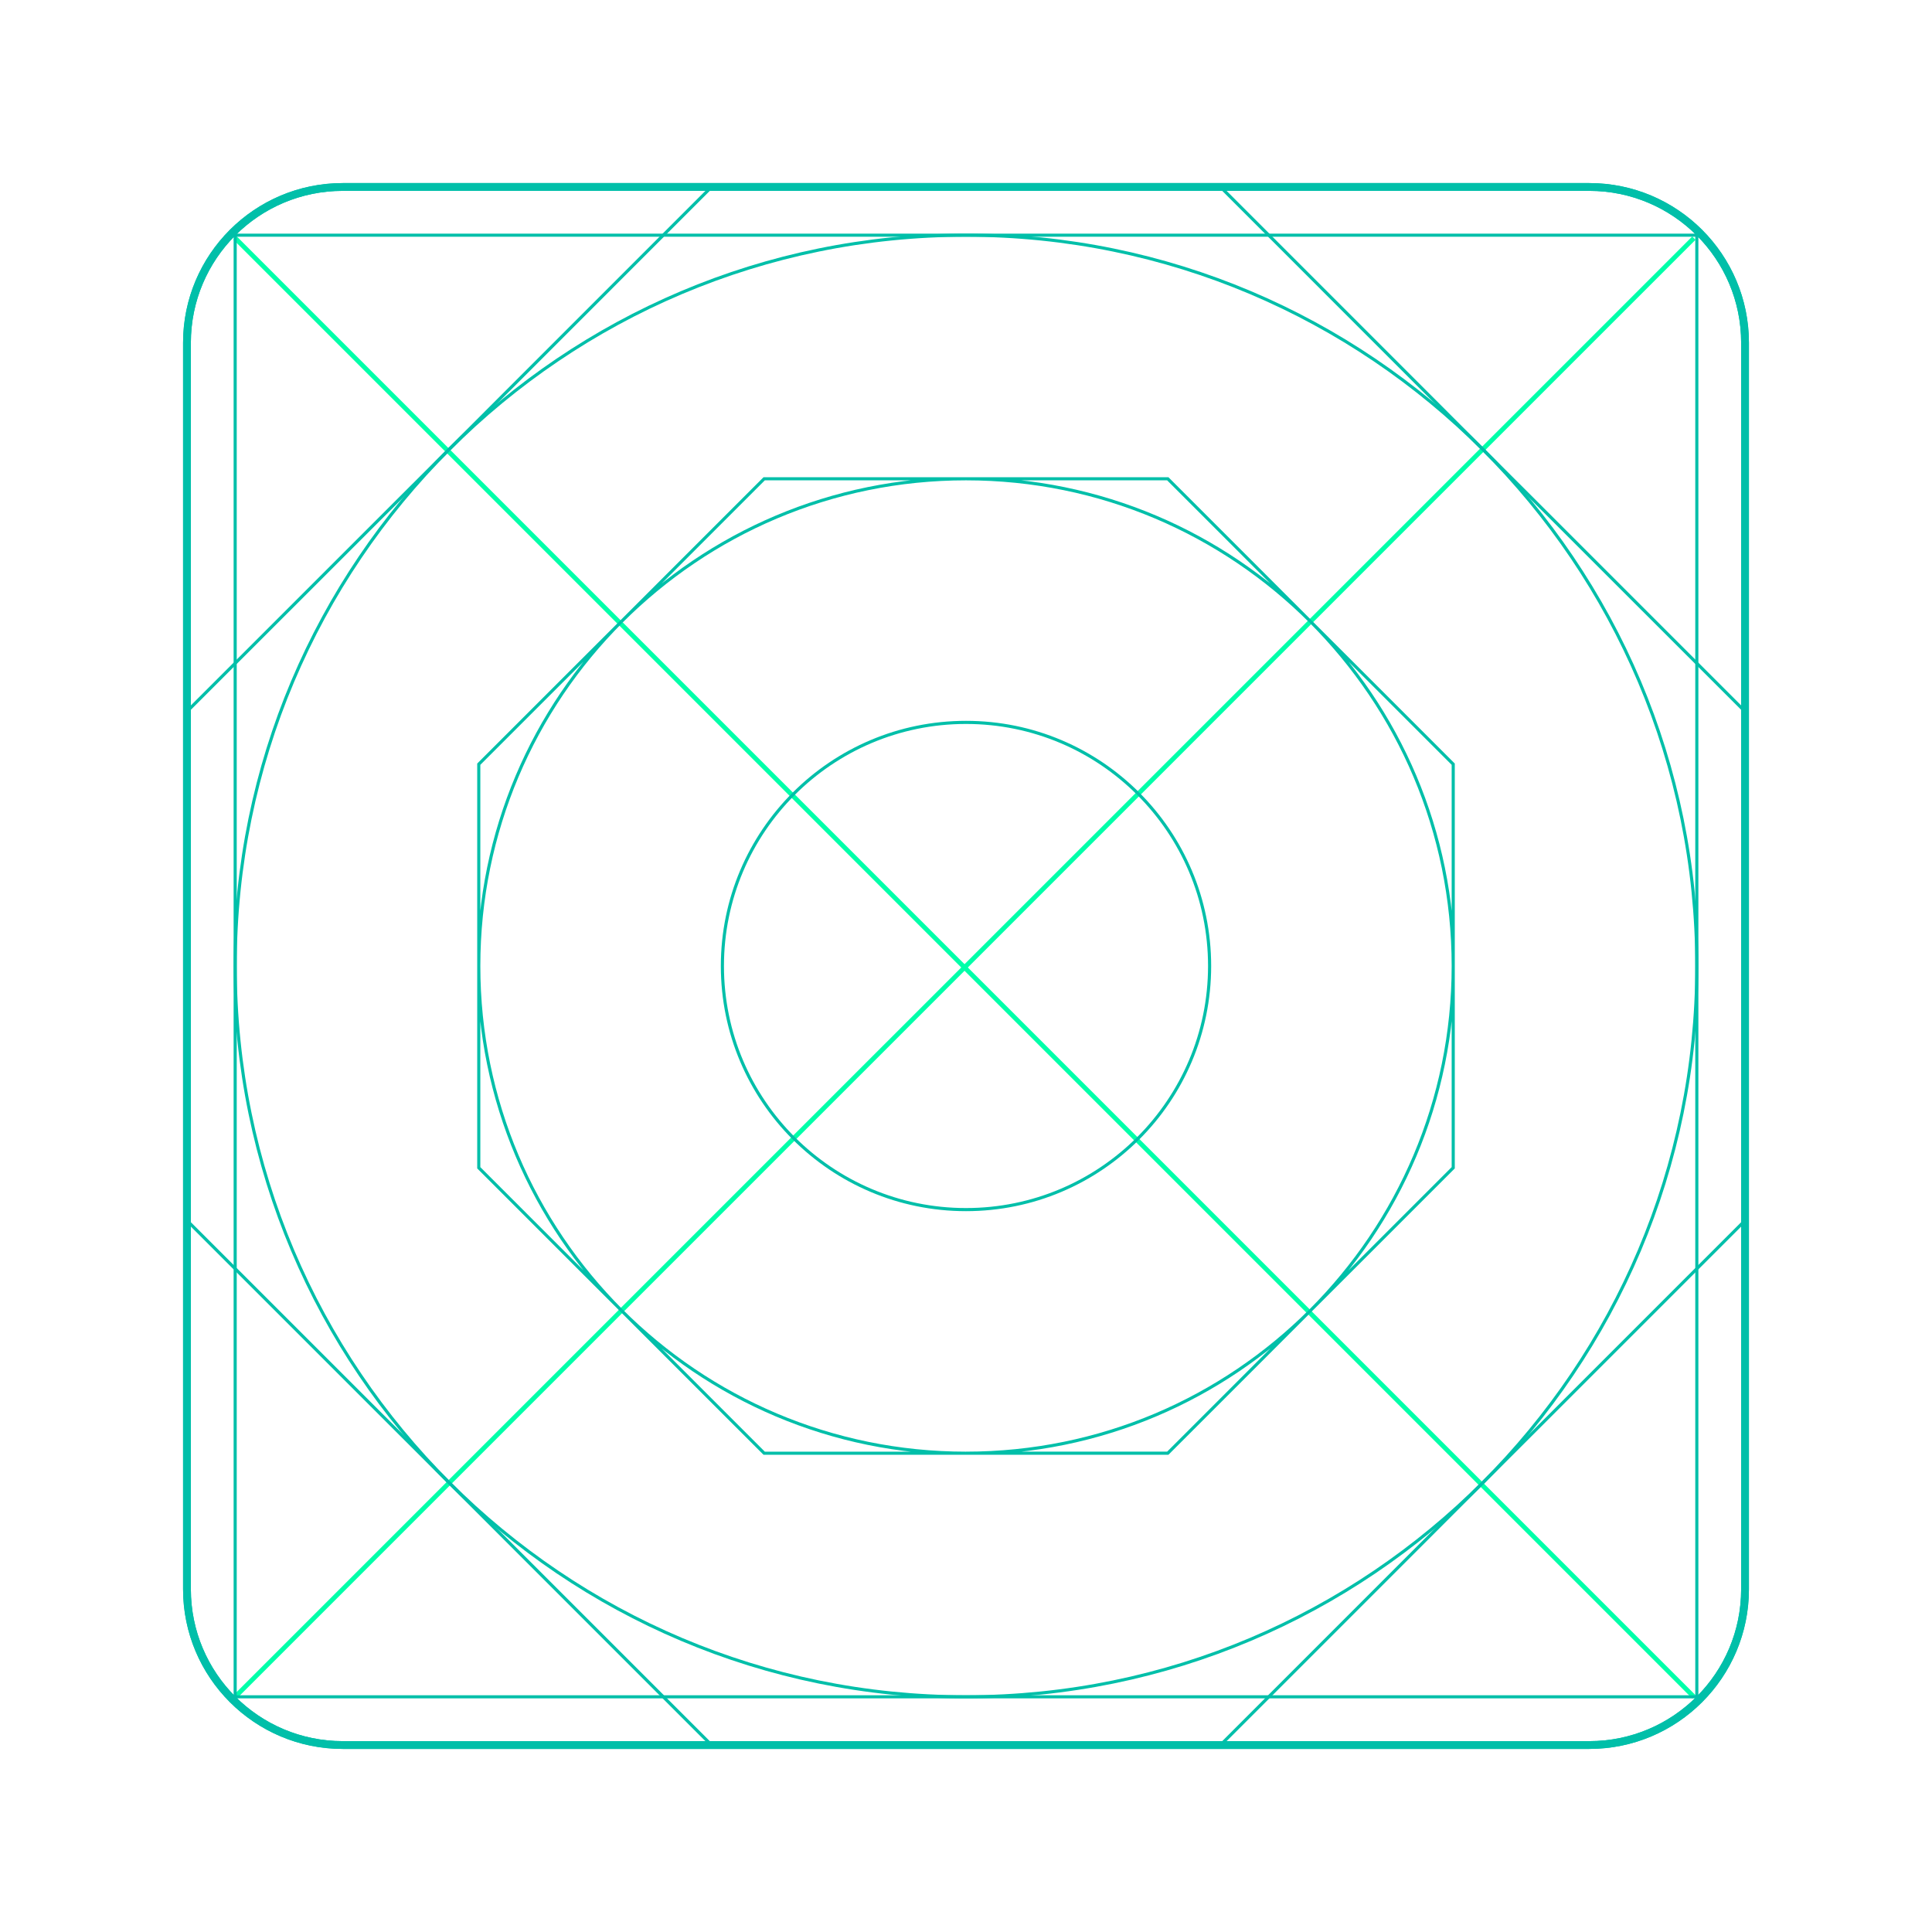
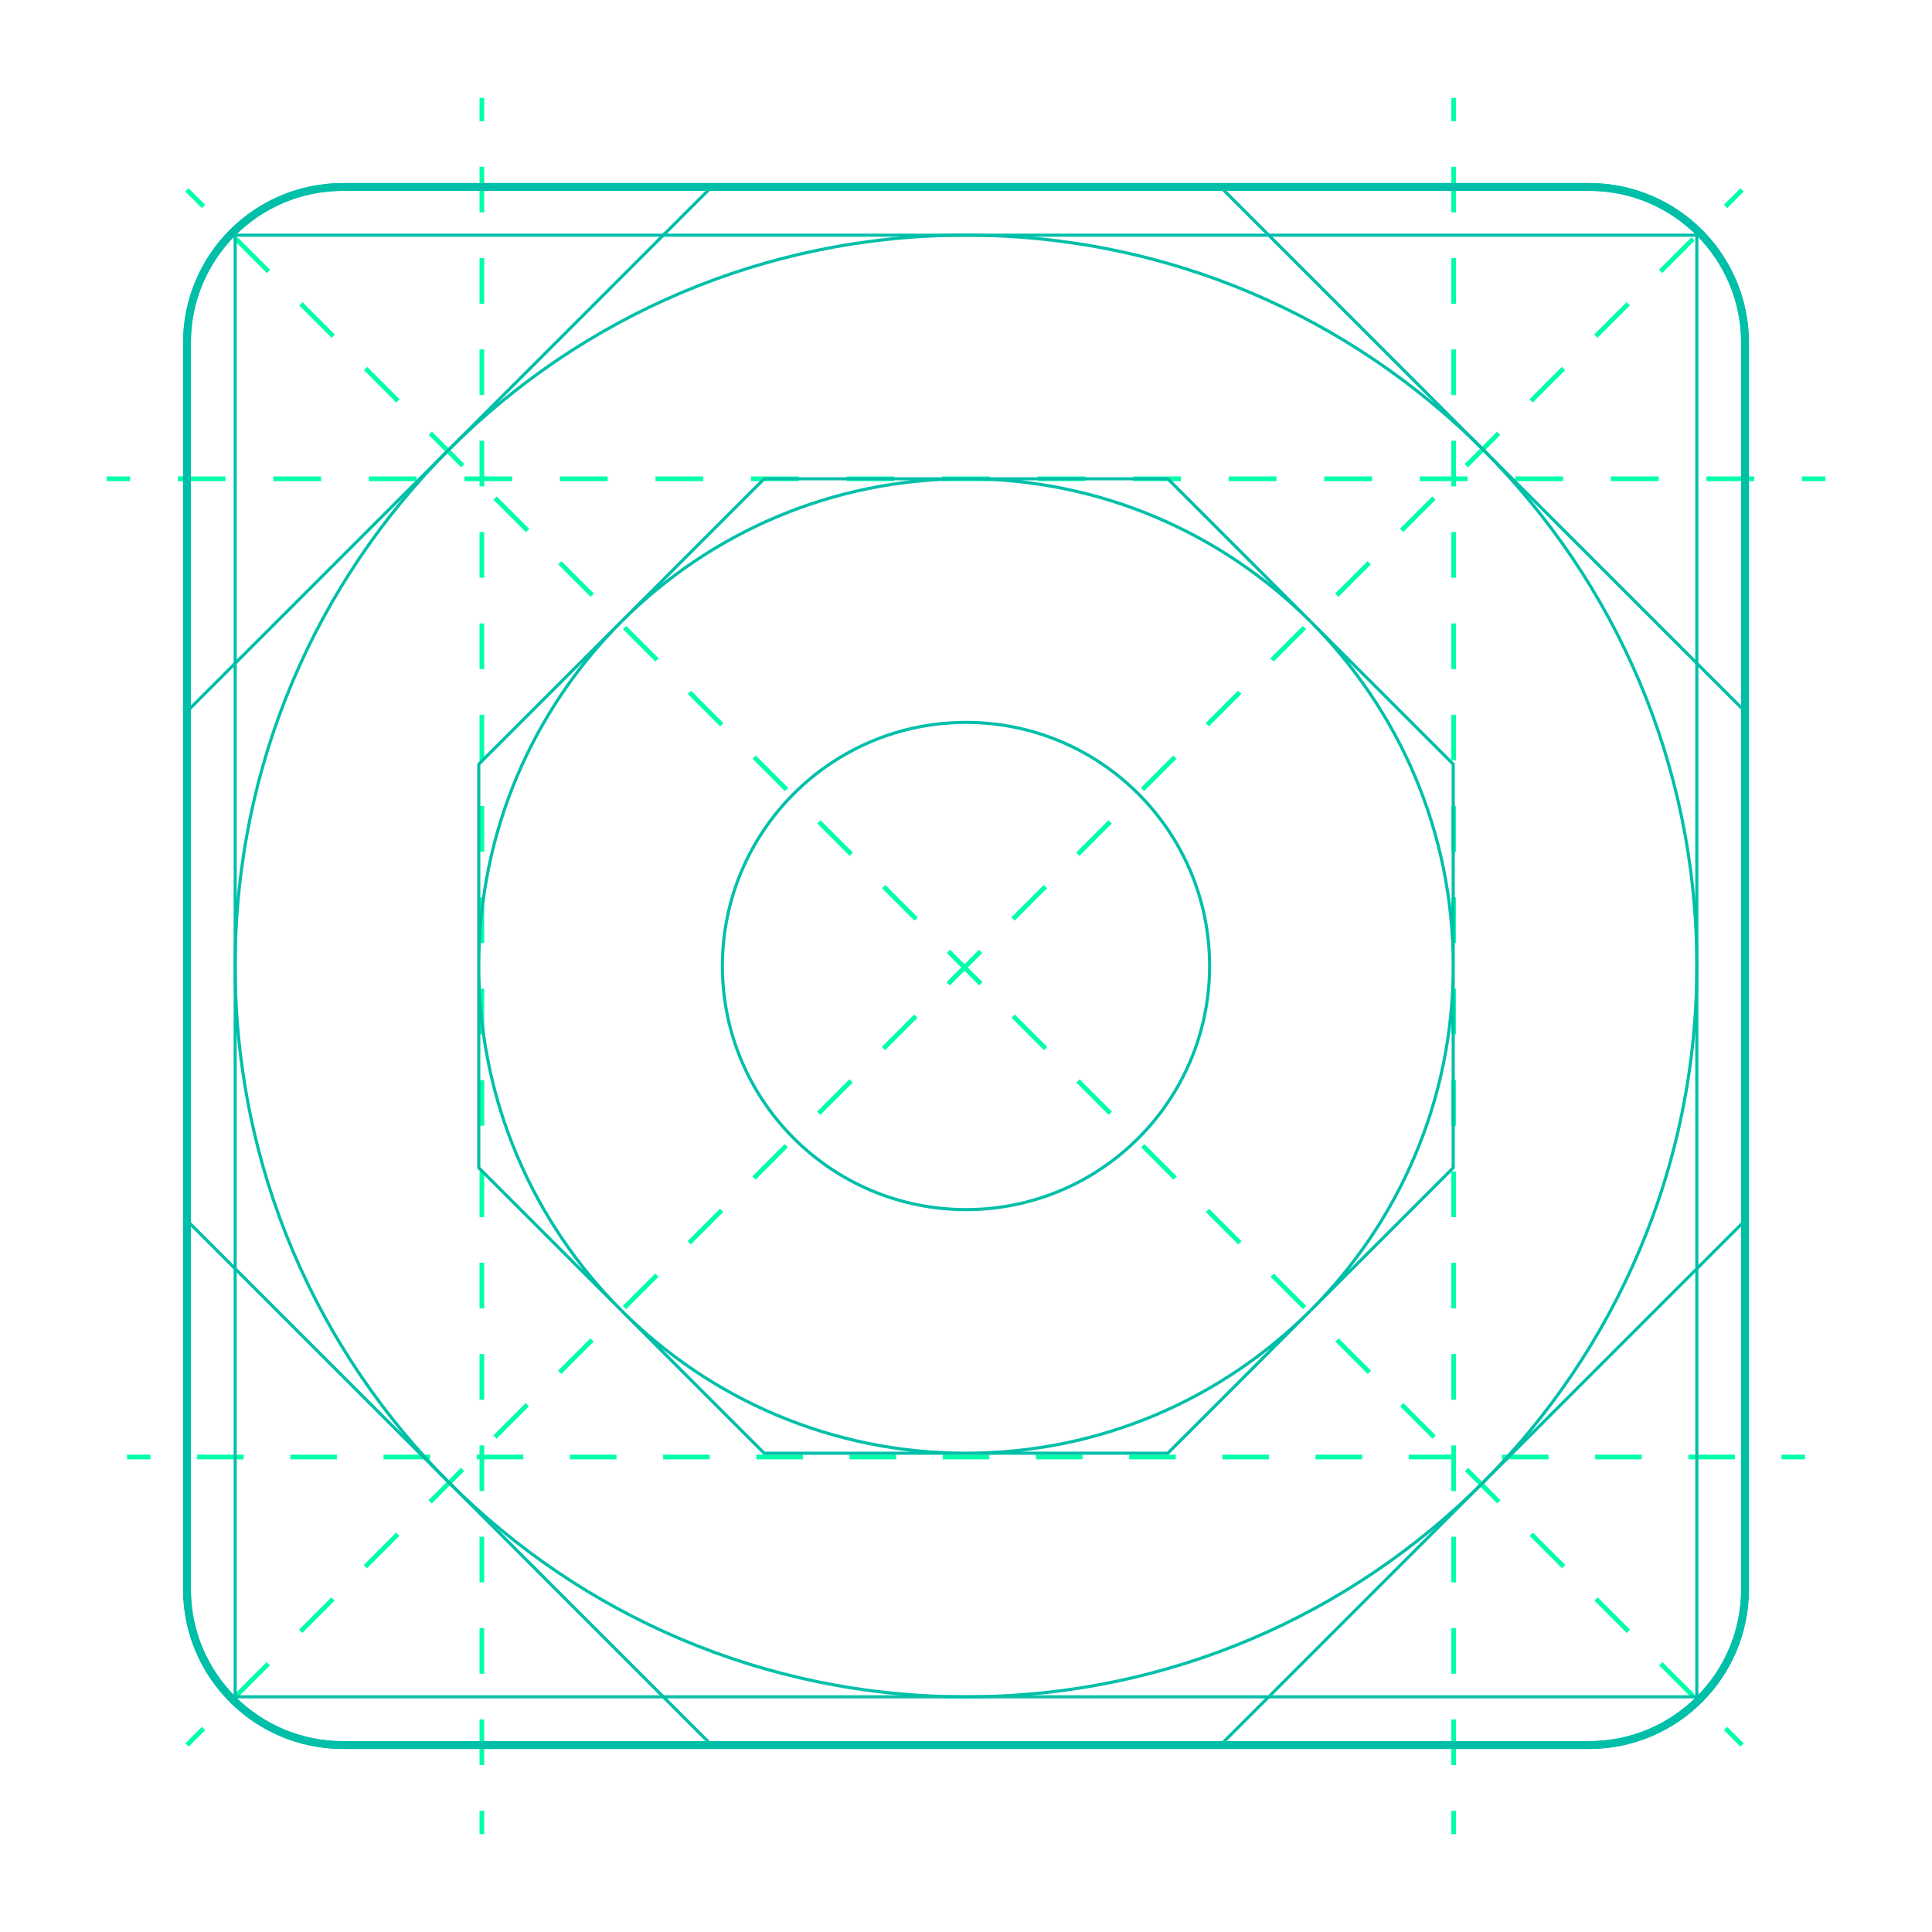
<svg xmlns="http://www.w3.org/2000/svg" xmlns:xlink="http://www.w3.org/1999/xlink" version="1.1" id="Layer_1" x="0px" y="0px" width="124px" height="124px" viewBox="0 0 124 124" style="enable-background:new 0 0 124 124;" xml:space="preserve">
  <style type="text/css">

	.st0{fill:none;stroke:#00BFA9;stroke-width:0.5;stroke-miterlimit:10;}
- 	.st1{clip-path:url(#SVGID_2_);fill:none;stroke:#00BFA9;stroke-width:0.2;stroke-miterlimit:10;}
- 	.st2{fill:none;stroke:#00FFA9;stroke-width:0.3;stroke-miterlimit:10;}
+ 	.st1{fill:none;stroke:#00FFA9;stroke-width:0.3;stroke-miterlimit:10;stroke-dasharray:3.066,3.066;}
+ 	.st2{clip-path:url(#SVGID_2_);fill:none;stroke:#00BFA9;stroke-width:0.2;stroke-miterlimit:10;}
+ 	.st3{fill:none;stroke:#00FFA9;stroke-width:0.3;stroke-miterlimit:10;}
+ 	.st4{fill:none;stroke:#00FFA9;stroke-width:0.3;stroke-miterlimit:10;stroke-dasharray:2.939,2.939;}
+ 	.st5{fill:none;stroke:#00FFA9;stroke-width:0.3;stroke-miterlimit:10;stroke-dasharray:2.991,2.991;}
+ 	.st6{fill:none;stroke:#00FFA9;stroke-width:0.3;stroke-miterlimit:10;stroke-dasharray:2.931,2.931;}

</style>
-   <line class="st2" x1="15.094" y1="108.906" x2="108.717" y2="15.284" />
-   <line class="st2" x1="108.717" y1="108.906" x2="15.094" y2="15.283" />
+   <g>
+     <g>
+       <line class="st3" x1="12" y1="112" x2="13.061" y2="110.939" />
+       <line class="st4" x1="15.14" y1="108.861" x2="109.711" y2="14.29" />
+       <line class="st3" x1="110.75" y1="13.25" x2="111.811" y2="12.19" />
+     </g>
+   </g>
+   <g>
+     <g>
+       <line class="st3" x1="93.3" y1="117.718" x2="93.3" y2="116.218" />
+       <line class="st6" x1="93.3" y1="113.287" x2="93.3" y2="9.248" />
+       <line class="st3" x1="93.3" y1="7.782" x2="93.3" y2="6.282" />
+     </g>
+   </g>
+   <g>
+     <g>
+       <line class="st3" x1="30.928" y1="117.718" x2="30.928" y2="116.218" />
+       <line class="st6" x1="30.928" y1="113.287" x2="30.928" y2="9.248" />
+       <line class="st3" x1="30.928" y1="7.782" x2="30.928" y2="6.282" />
+     </g>
+   </g>
+   <g>
+     <g>
+       <line class="st3" x1="117.152" y1="30.729" x2="115.652" y2="30.729" />
+       <line class="st1" x1="112.587" y1="30.729" x2="9.88" y2="30.729" />
+       <line class="st3" x1="8.347" y1="30.729" x2="6.847" y2="30.729" />
+     </g>
+   </g>
+   <g>
+     <g>
+       <line class="st3" x1="115.846" y1="93.514" x2="114.346" y2="93.514" />
+       <line class="st5" x1="111.354" y1="93.514" x2="11.15" y2="93.514" />
+       <line class="st3" x1="9.654" y1="93.514" x2="8.154" y2="93.514" />
+     </g>
+   </g>
+   <g>
+     <g>
+       <line class="st3" x1="111.811" y1="112" x2="110.75" y2="110.939" />
+       <line class="st4" x1="108.672" y1="108.861" x2="14.101" y2="14.29" />
+       <line class="st3" x1="13.061" y1="13.25" x2="12" y2="12.189" />
+     </g>
+   </g>
  <g>
    <defs>
      <path id="SVGID_1_" d="M112,102c0,5.522-4.478,10-10,10H22c-5.523,0-10-4.478-10-10V22c0-5.523,4.477-10,10-10h80    c5.522,0,10,4.477,10,10V102z" />
    </defs>
    <clipPath id="SVGID_2_">
      <use xlink:href="#SVGID_1_" style="overflow:visible;" />
    </clipPath>
-     <path class="st1" d="M95.166,28.834c-8.488-8.49-20.215-13.74-33.166-13.74c-12.953,0-24.68,5.25-33.166,13.74   C20.343,37.32,15.094,49.047,15.094,62c0,25.904,21.001,46.906,46.906,46.906c25.904,0,46.906-21.002,46.906-46.906   C108.906,49.047,103.655,37.32,95.166,28.834z" />
-     <circle class="st1" cx="62" cy="62" r="15.635" />
-     <polygon class="st1" points="124.541,58.206 124.421,58.085 108.906,42.571 95.166,28.834 81.429,15.094 65.914,-0.42    65.792,-0.541 62,-4.335 42.571,15.094 28.834,28.834 15.094,42.571 -4.335,62 -0.541,65.794 -0.42,65.914 15.094,81.429    42.571,108.906 58.085,124.421 58.206,124.541 62,128.335 128.335,62  " />
-     <rect x="15.094" y="15.094" class="st1" width="93.812" height="93.812" />
-     <path class="st1" d="M39.887,84.111l-9.158-9.16V62C30.729,70.636,34.228,78.454,39.887,84.111z" />
-     <path class="st1" d="M62,93.271H49.047l-9.16-9.159C45.544,89.771,53.361,93.271,62,93.271z" />
-     <path class="st1" d="M62,30.729c-8.639,0-16.456,3.499-22.113,9.16l9.16-9.16H62z" />
-     <path class="st1" d="M39.887,39.889C34.228,45.544,30.729,53.361,30.729,62V49.047L39.887,39.889z" />
-     <path class="st1" d="M84.111,84.111l-9.16,9.159H62C70.636,93.271,78.454,89.771,84.111,84.111z" />
-     <path class="st1" d="M93.271,62v12.951l-9.159,9.16C89.771,78.454,93.271,70.636,93.271,62z" />
-     <path class="st1" d="M93.271,49.047V62c0-8.639-3.499-16.456-9.159-22.111L93.271,49.047z" />
-     <path class="st1" d="M84.111,39.889c-5.657-5.661-13.476-9.16-22.111-9.16h12.951L84.111,39.889z" />
+     <path class="st2" d="M95.166,28.834c-8.488-8.49-20.215-13.74-33.166-13.74c-12.953,0-24.68,5.25-33.166,13.74   C20.343,37.32,15.094,49.047,15.094,62c0,25.904,21.001,46.906,46.906,46.906c25.904,0,46.906-21.002,46.906-46.906   C108.906,49.047,103.655,37.32,95.166,28.834z" />
+     <circle class="st2" cx="62" cy="62" r="15.635" />
+     <polygon class="st2" points="124.541,58.206 124.421,58.085 108.906,42.571 95.166,28.834 81.429,15.094 65.914,-0.42    65.792,-0.541 62,-4.335 42.571,15.094 28.834,28.834 15.094,42.571 -4.335,62 -0.541,65.794 -0.42,65.914 15.094,81.429    42.571,108.906 58.085,124.421 58.206,124.541 62,128.335 128.335,62  " />
+     <rect x="15.094" y="15.094" class="st2" width="93.812" height="93.812" />
+     <path class="st2" d="M39.887,84.111l-9.158-9.16V62C30.729,70.636,34.228,78.454,39.887,84.111z" />
+     <path class="st2" d="M62,93.271H49.047l-9.16-9.159C45.544,89.771,53.361,93.271,62,93.271z" />
+     <path class="st2" d="M62,30.729c-8.639,0-16.456,3.499-22.113,9.16l9.16-9.16H62z" />
+     <path class="st2" d="M39.887,39.889C34.228,45.544,30.729,53.361,30.729,62V49.047L39.887,39.889z" />
+     <path class="st2" d="M84.111,84.111l-9.16,9.159H62C70.636,93.271,78.454,89.771,84.111,84.111z" />
+     <path class="st2" d="M93.271,62v12.951l-9.159,9.16C89.771,78.454,93.271,70.636,93.271,62z" />
+     <path class="st2" d="M93.271,49.047V62c0-8.639-3.499-16.456-9.159-22.111L93.271,49.047z" />
+     <path class="st2" d="M84.111,39.889c-5.657-5.661-13.476-9.16-22.111-9.16h12.951L84.111,39.889z" />
    <use xlink:href="#SVGID_1_" style="overflow:visible;fill:none;stroke:#00BFA9;stroke-width:0.5;stroke-miterlimit:10;" />
  </g>
  <path class="st0" d="M112,102c0,5.522-4.478,10-10,10H22c-5.523,0-10-4.478-10-10V22c0-5.523,4.477-10,10-10h80  c5.522,0,10,4.477,10,10V102z" />
</svg>
